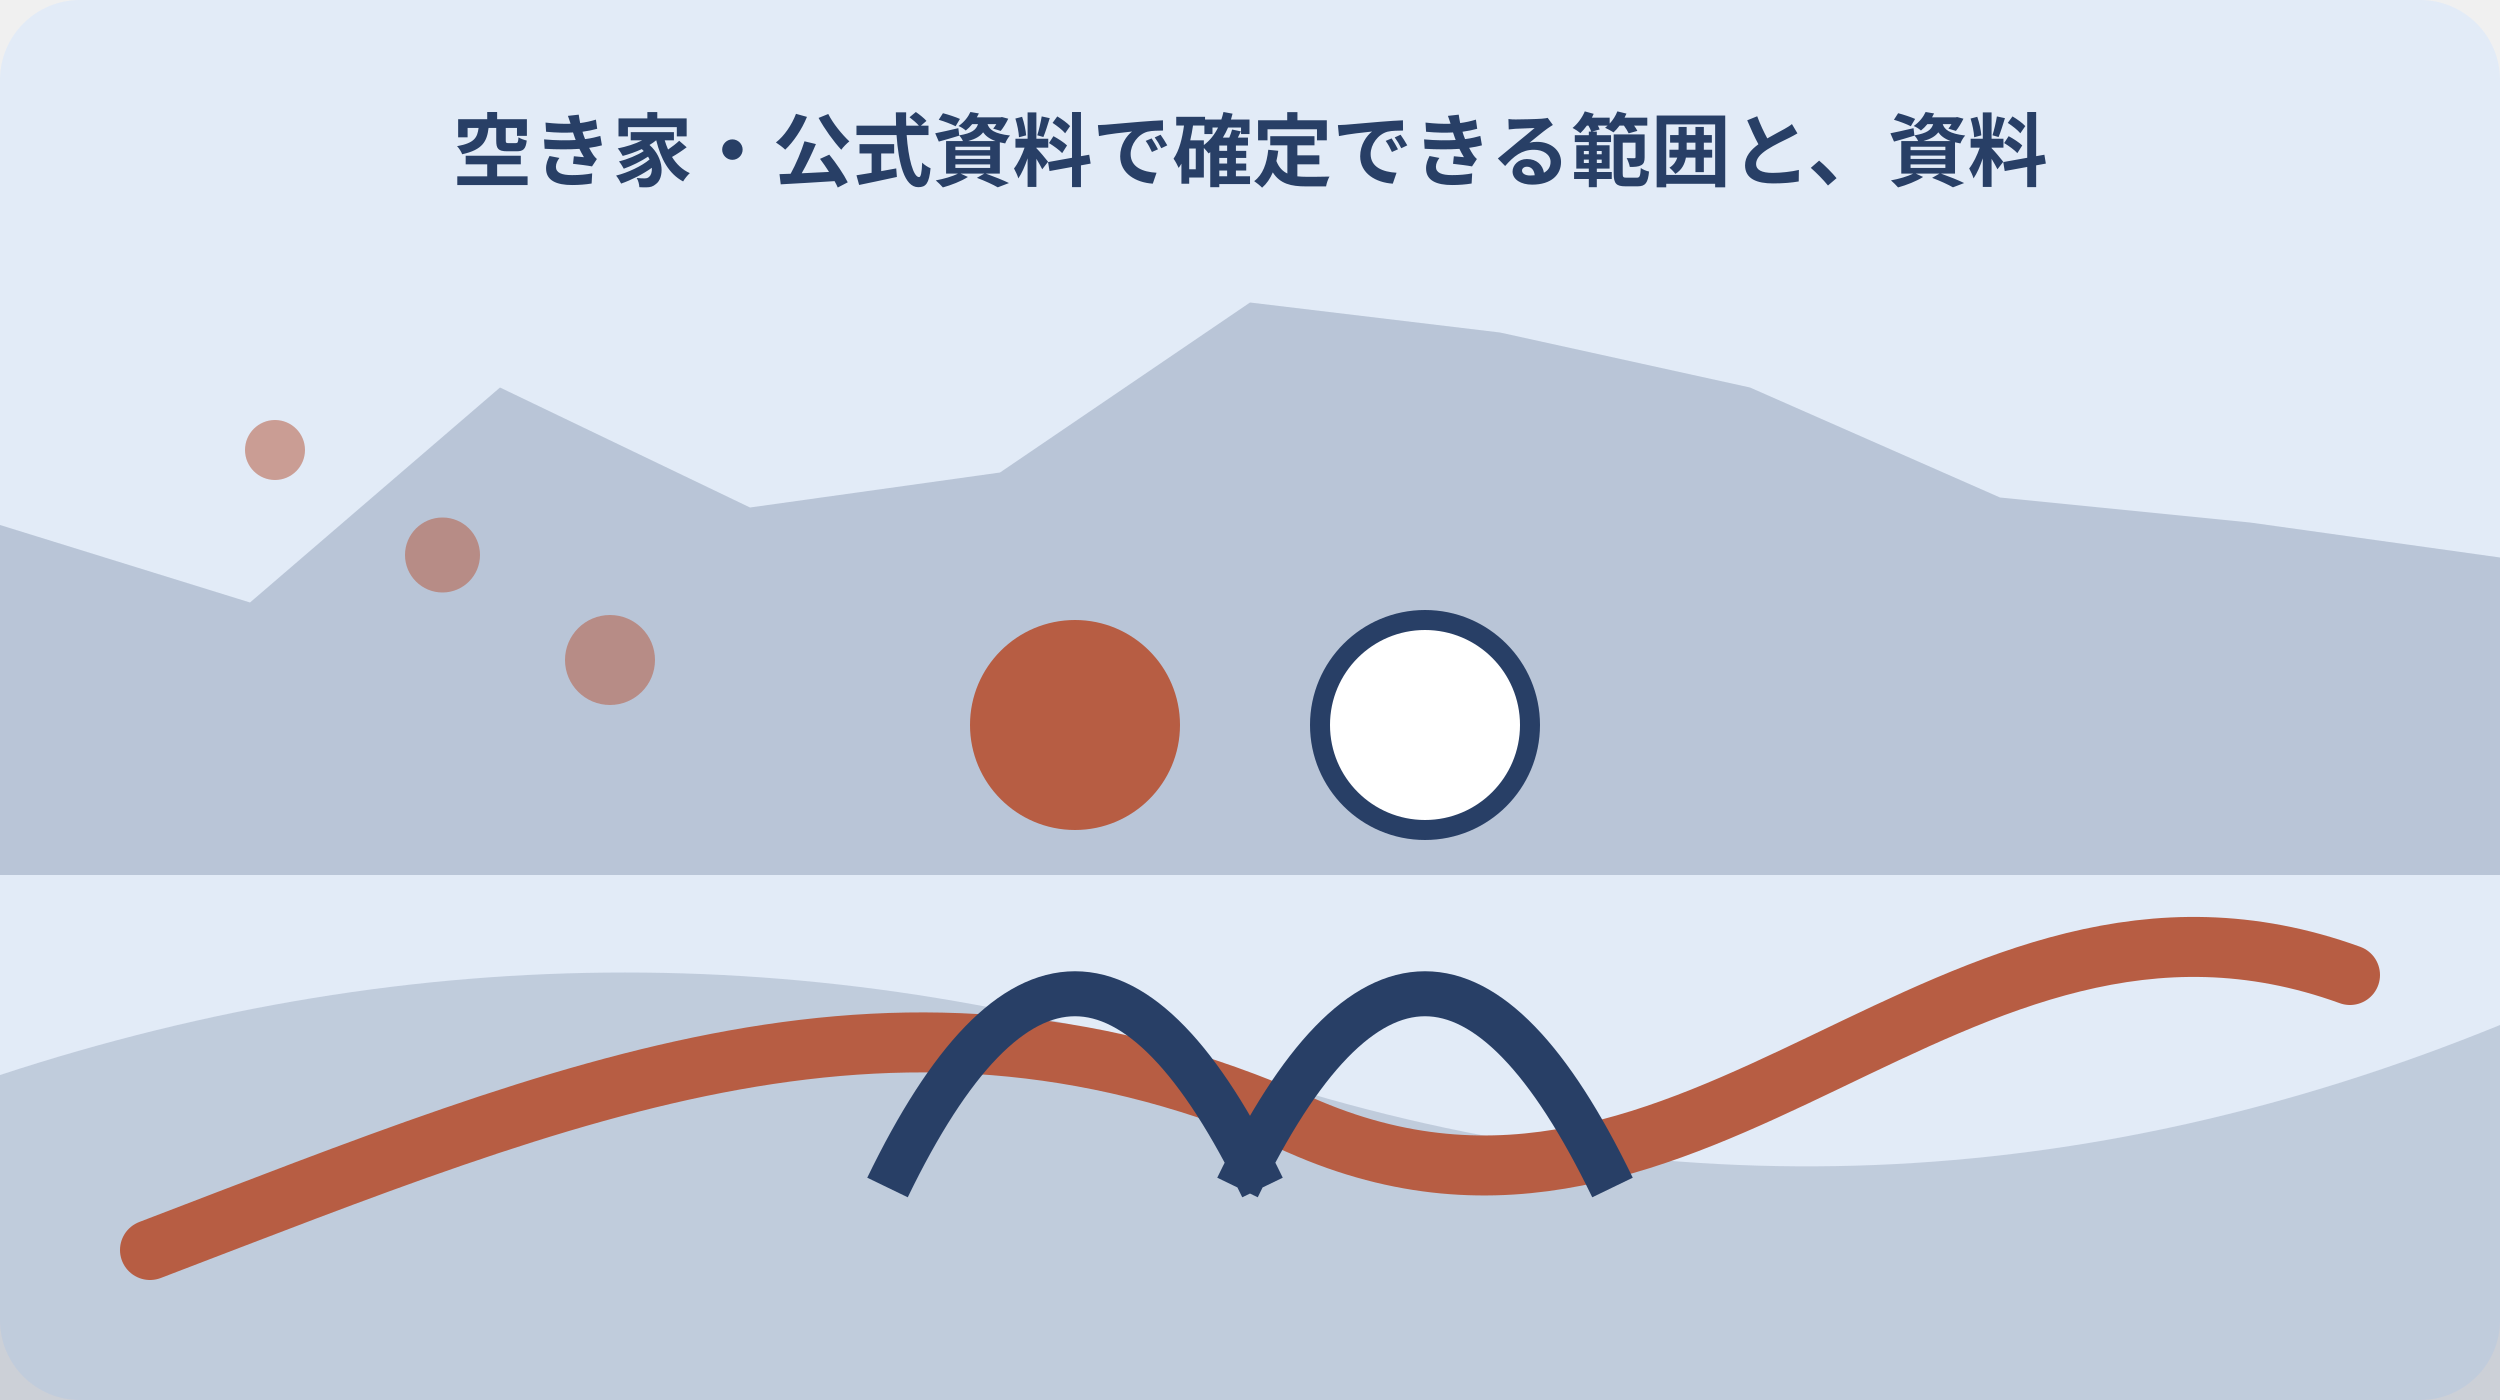
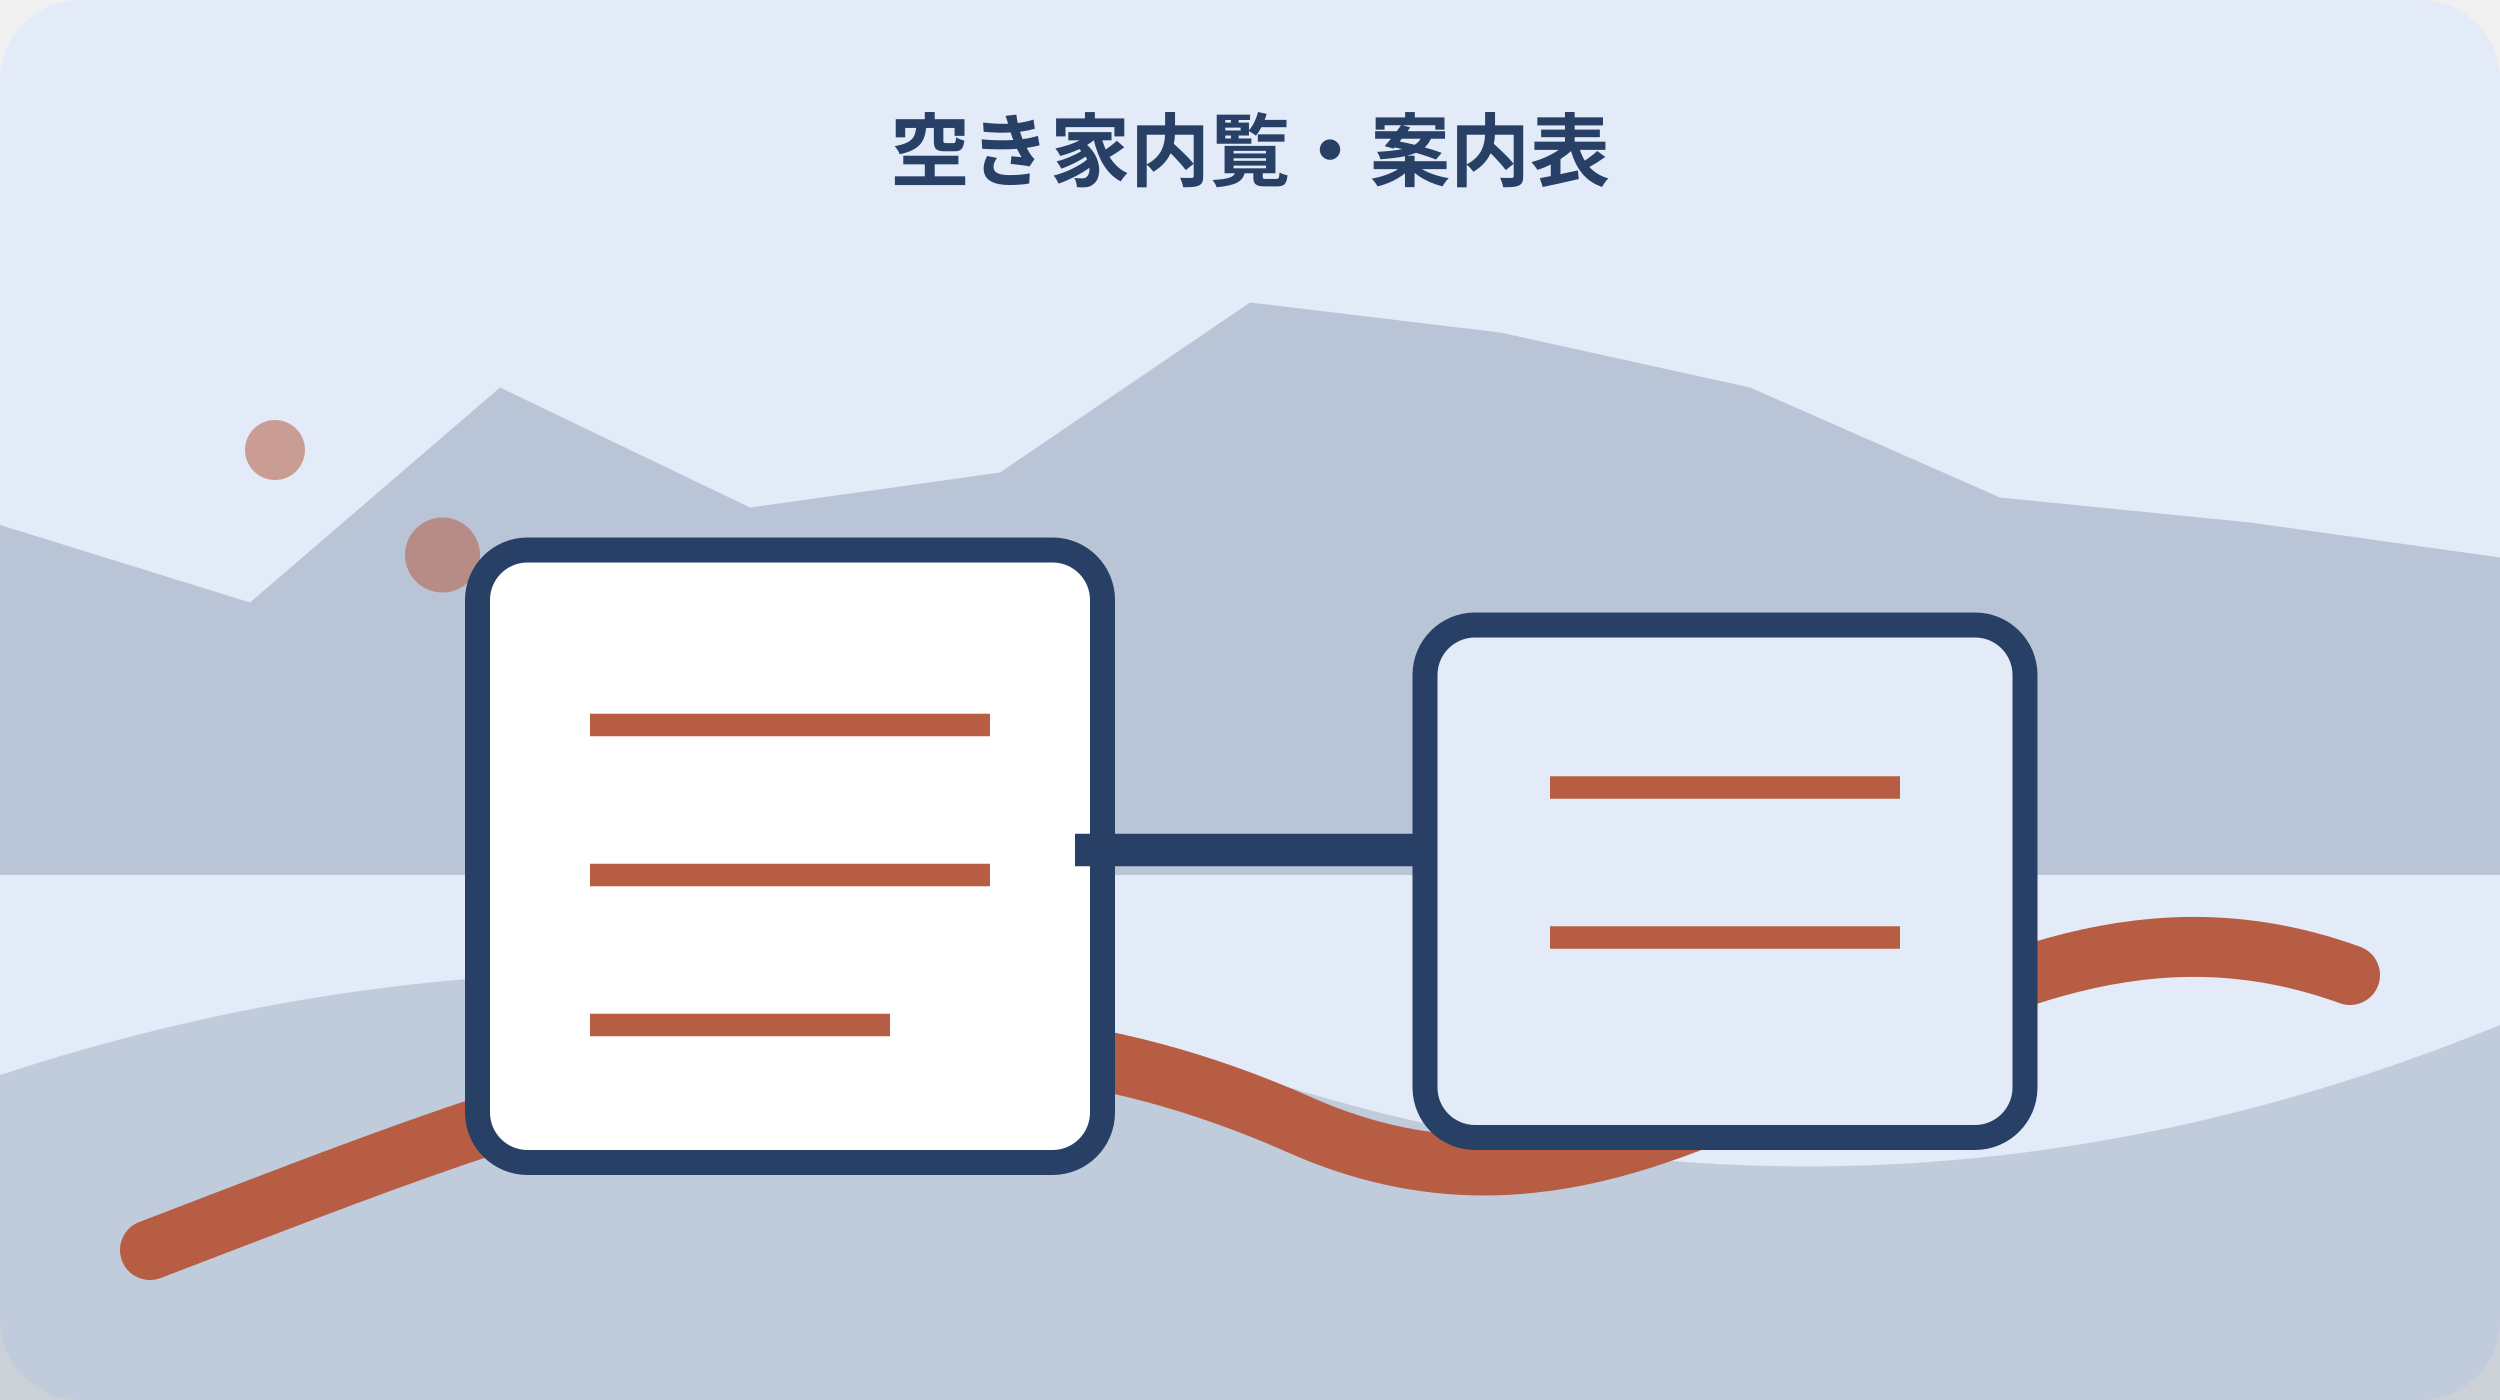
<svg xmlns="http://www.w3.org/2000/svg" width="1000" height="560" viewBox="0 0 1000 560" role="img" aria-labelledby="title desc" data-illustration="mori-editorial" data-topic-id="122" data-scene-index="1">
  <rect width="1000" height="560" rx="32" fill="#e2ebf7" />
  <polygon points="0,210 100,241 200,155 300,203 400,189 500,121 600,133 700,155 800,199 900,209 1000,223 1000,350 0,350" fill="#283f66" opacity=".22" />
  <path d="M0 430 Q250 348 500 430 T1000 410 V560 H0Z" fill="#283f66" opacity=".18" />
  <path d="M60 500 C230 435 360 379 520 450 S780 332 940 390" fill="none" stroke="#b75d43" stroke-width="24" stroke-linecap="round" />
  <circle cx="110" cy="180" r="12" fill="#b75d43" opacity=".55" />
  <circle cx="177" cy="222" r="15" fill="#b75d43" opacity=".55" />
  <circle cx="244" cy="264" r="18" fill="#b75d43" opacity=".55" />
-   <g data-scene="people">
-     <circle cx="430" cy="290" r="42" fill="#b75d43" />
-     <circle cx="570" cy="290" r="42" fill="#fff" stroke="#283f66" stroke-width="8" />
-     <path d="M355 475q75-155 150 0M495 475q75-155 150 0" fill="none" stroke="#283f66" stroke-width="18" />
+   <g data-scene="vacant-bank-viewing-guide-sheet">
+     <rect x="191" y="220" width="250" height="245" rx="20" fill="#fff" stroke="#283f66" stroke-width="10" />
+     <rect x="570" y="250" width="240" height="205" rx="20" fill="#e2ebf7" stroke="#283f66" stroke-width="10" />
+     <path d="M236 290h160M236 350h160M236 410h120M620 315h140M620 375h140" stroke="#b75d43" stroke-width="9" />
+     <path d="M430 340h140" stroke="#283f66" stroke-width="13" />
  </g>
-   <text x="500" y="72" text-anchor="middle" font-family="sans-serif" font-size="32" font-weight="700" fill="#283f66">空き家・公式資料で確定できる範囲と、資料</text>
+   <text x="500" y="72" text-anchor="middle" font-family="sans-serif" font-size="32" font-weight="700" fill="#283f66">空き家内覧・案内表</text>
</svg>
